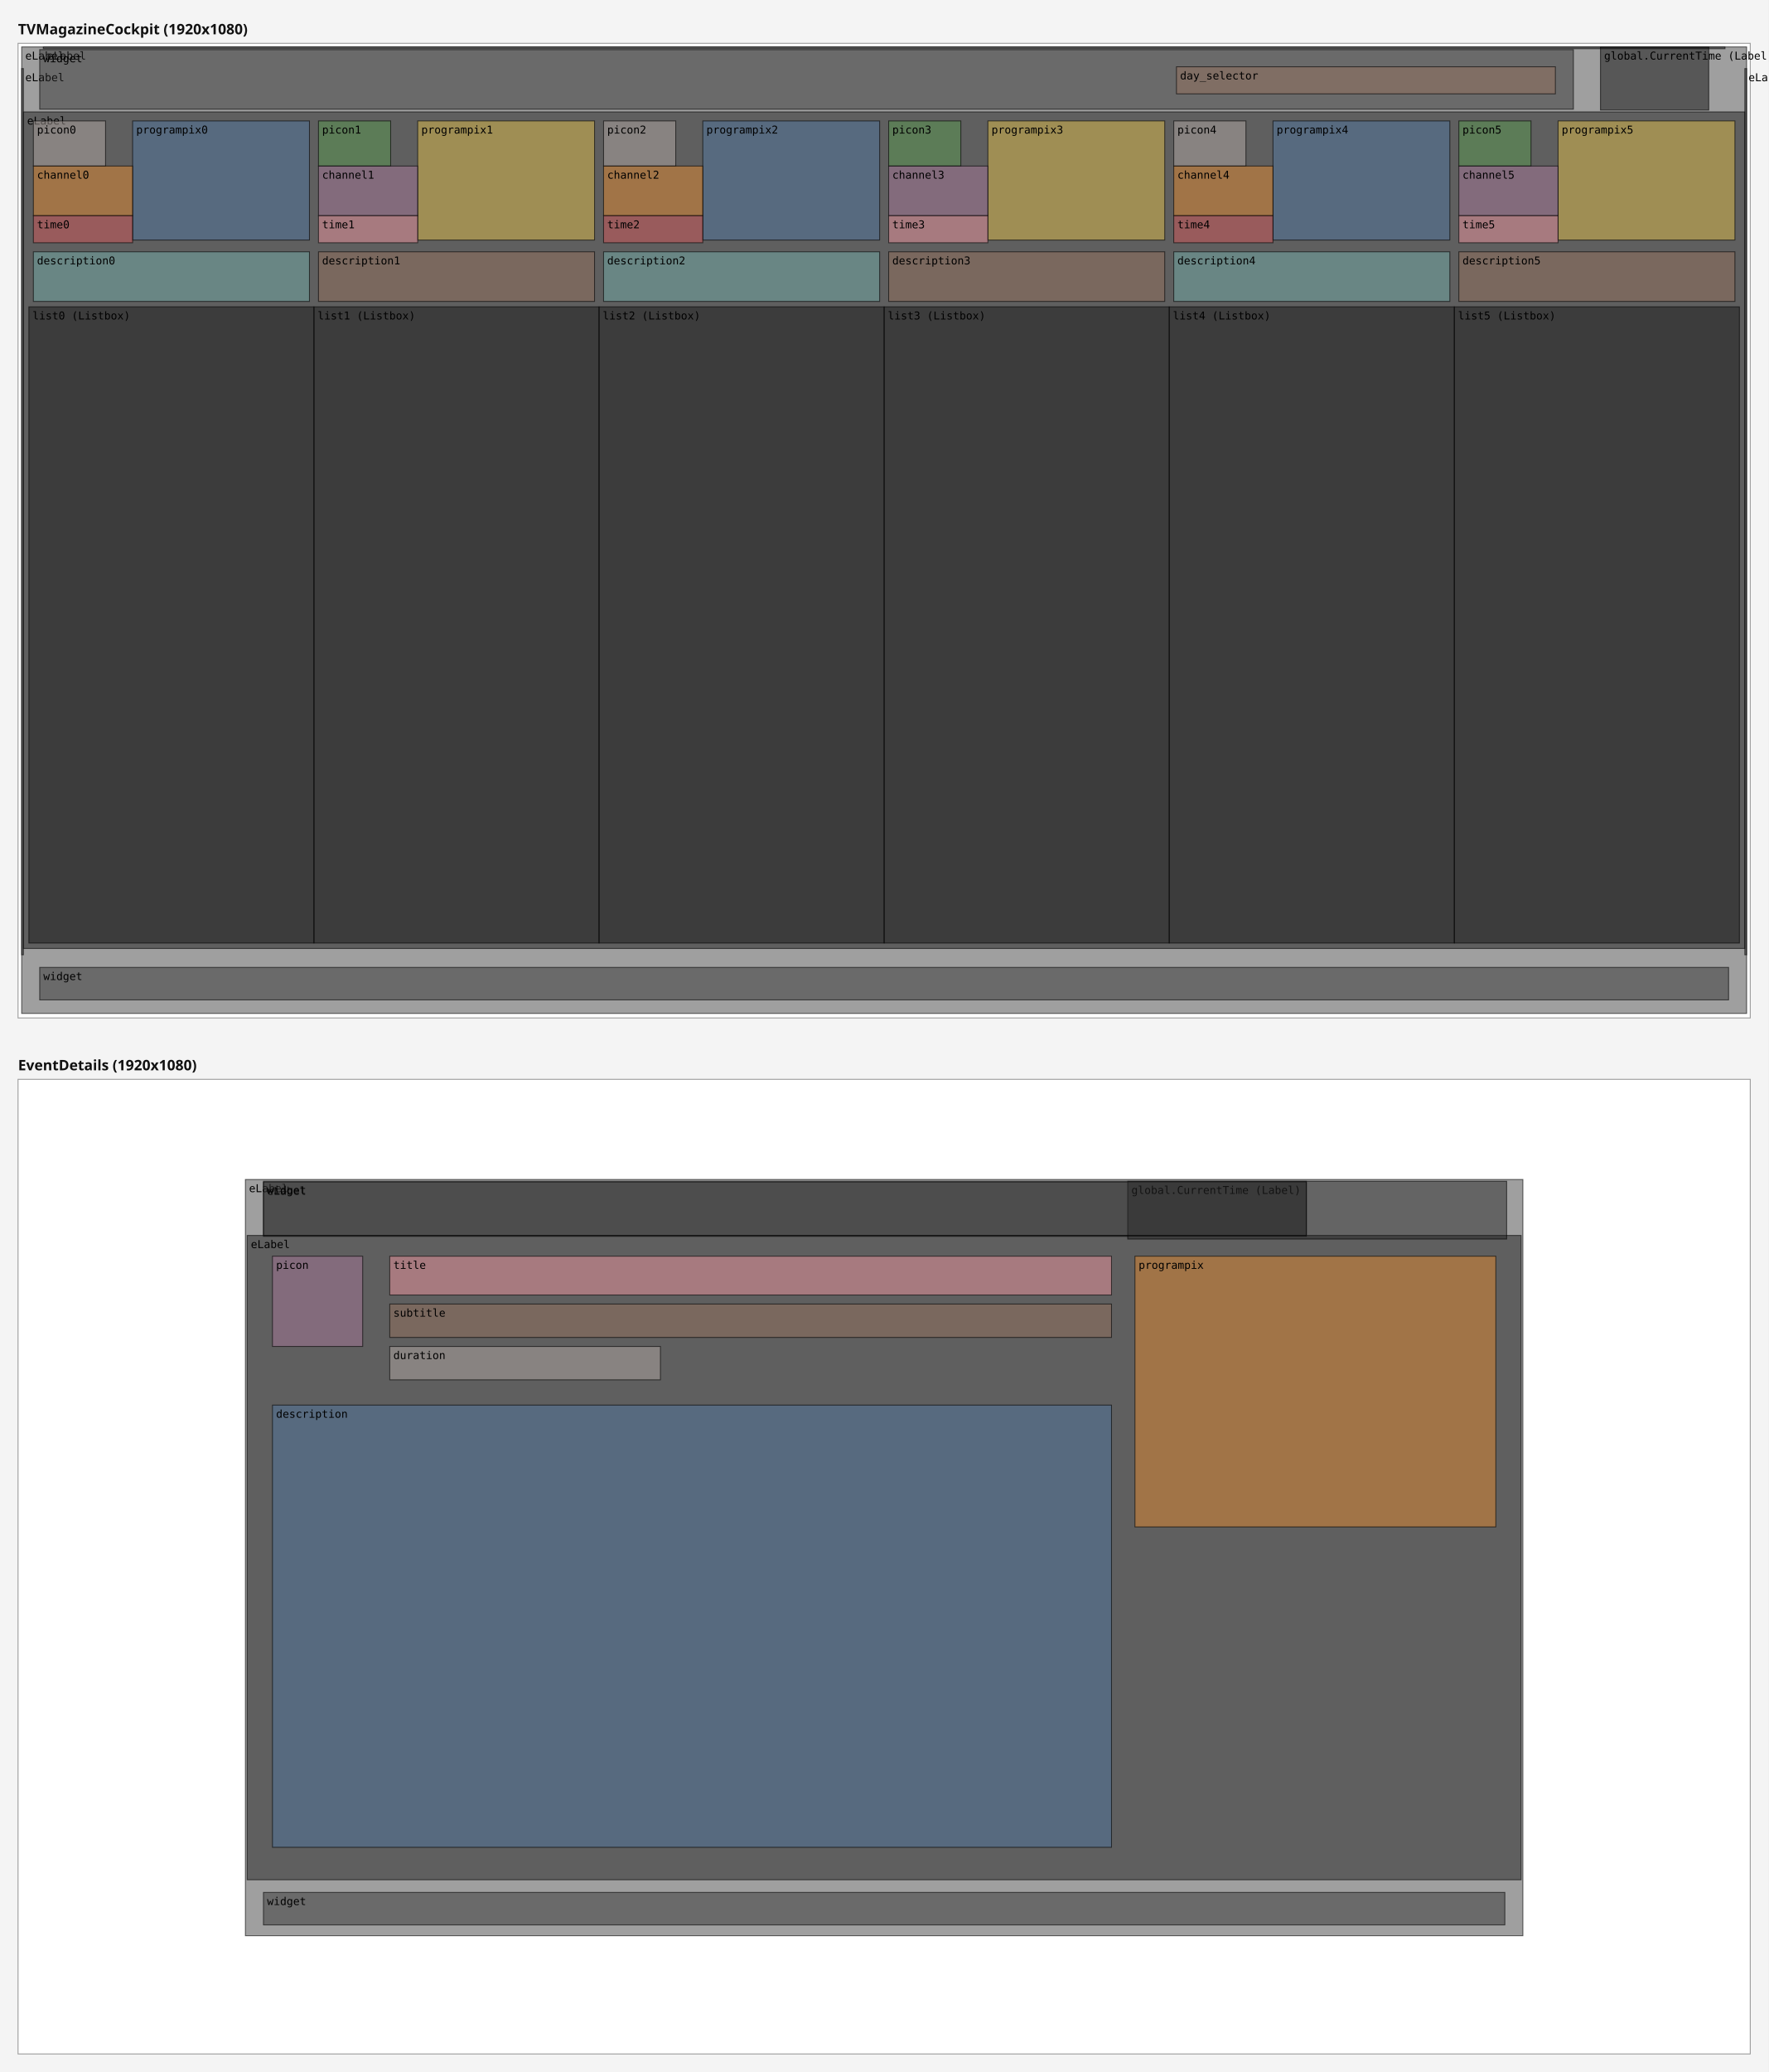
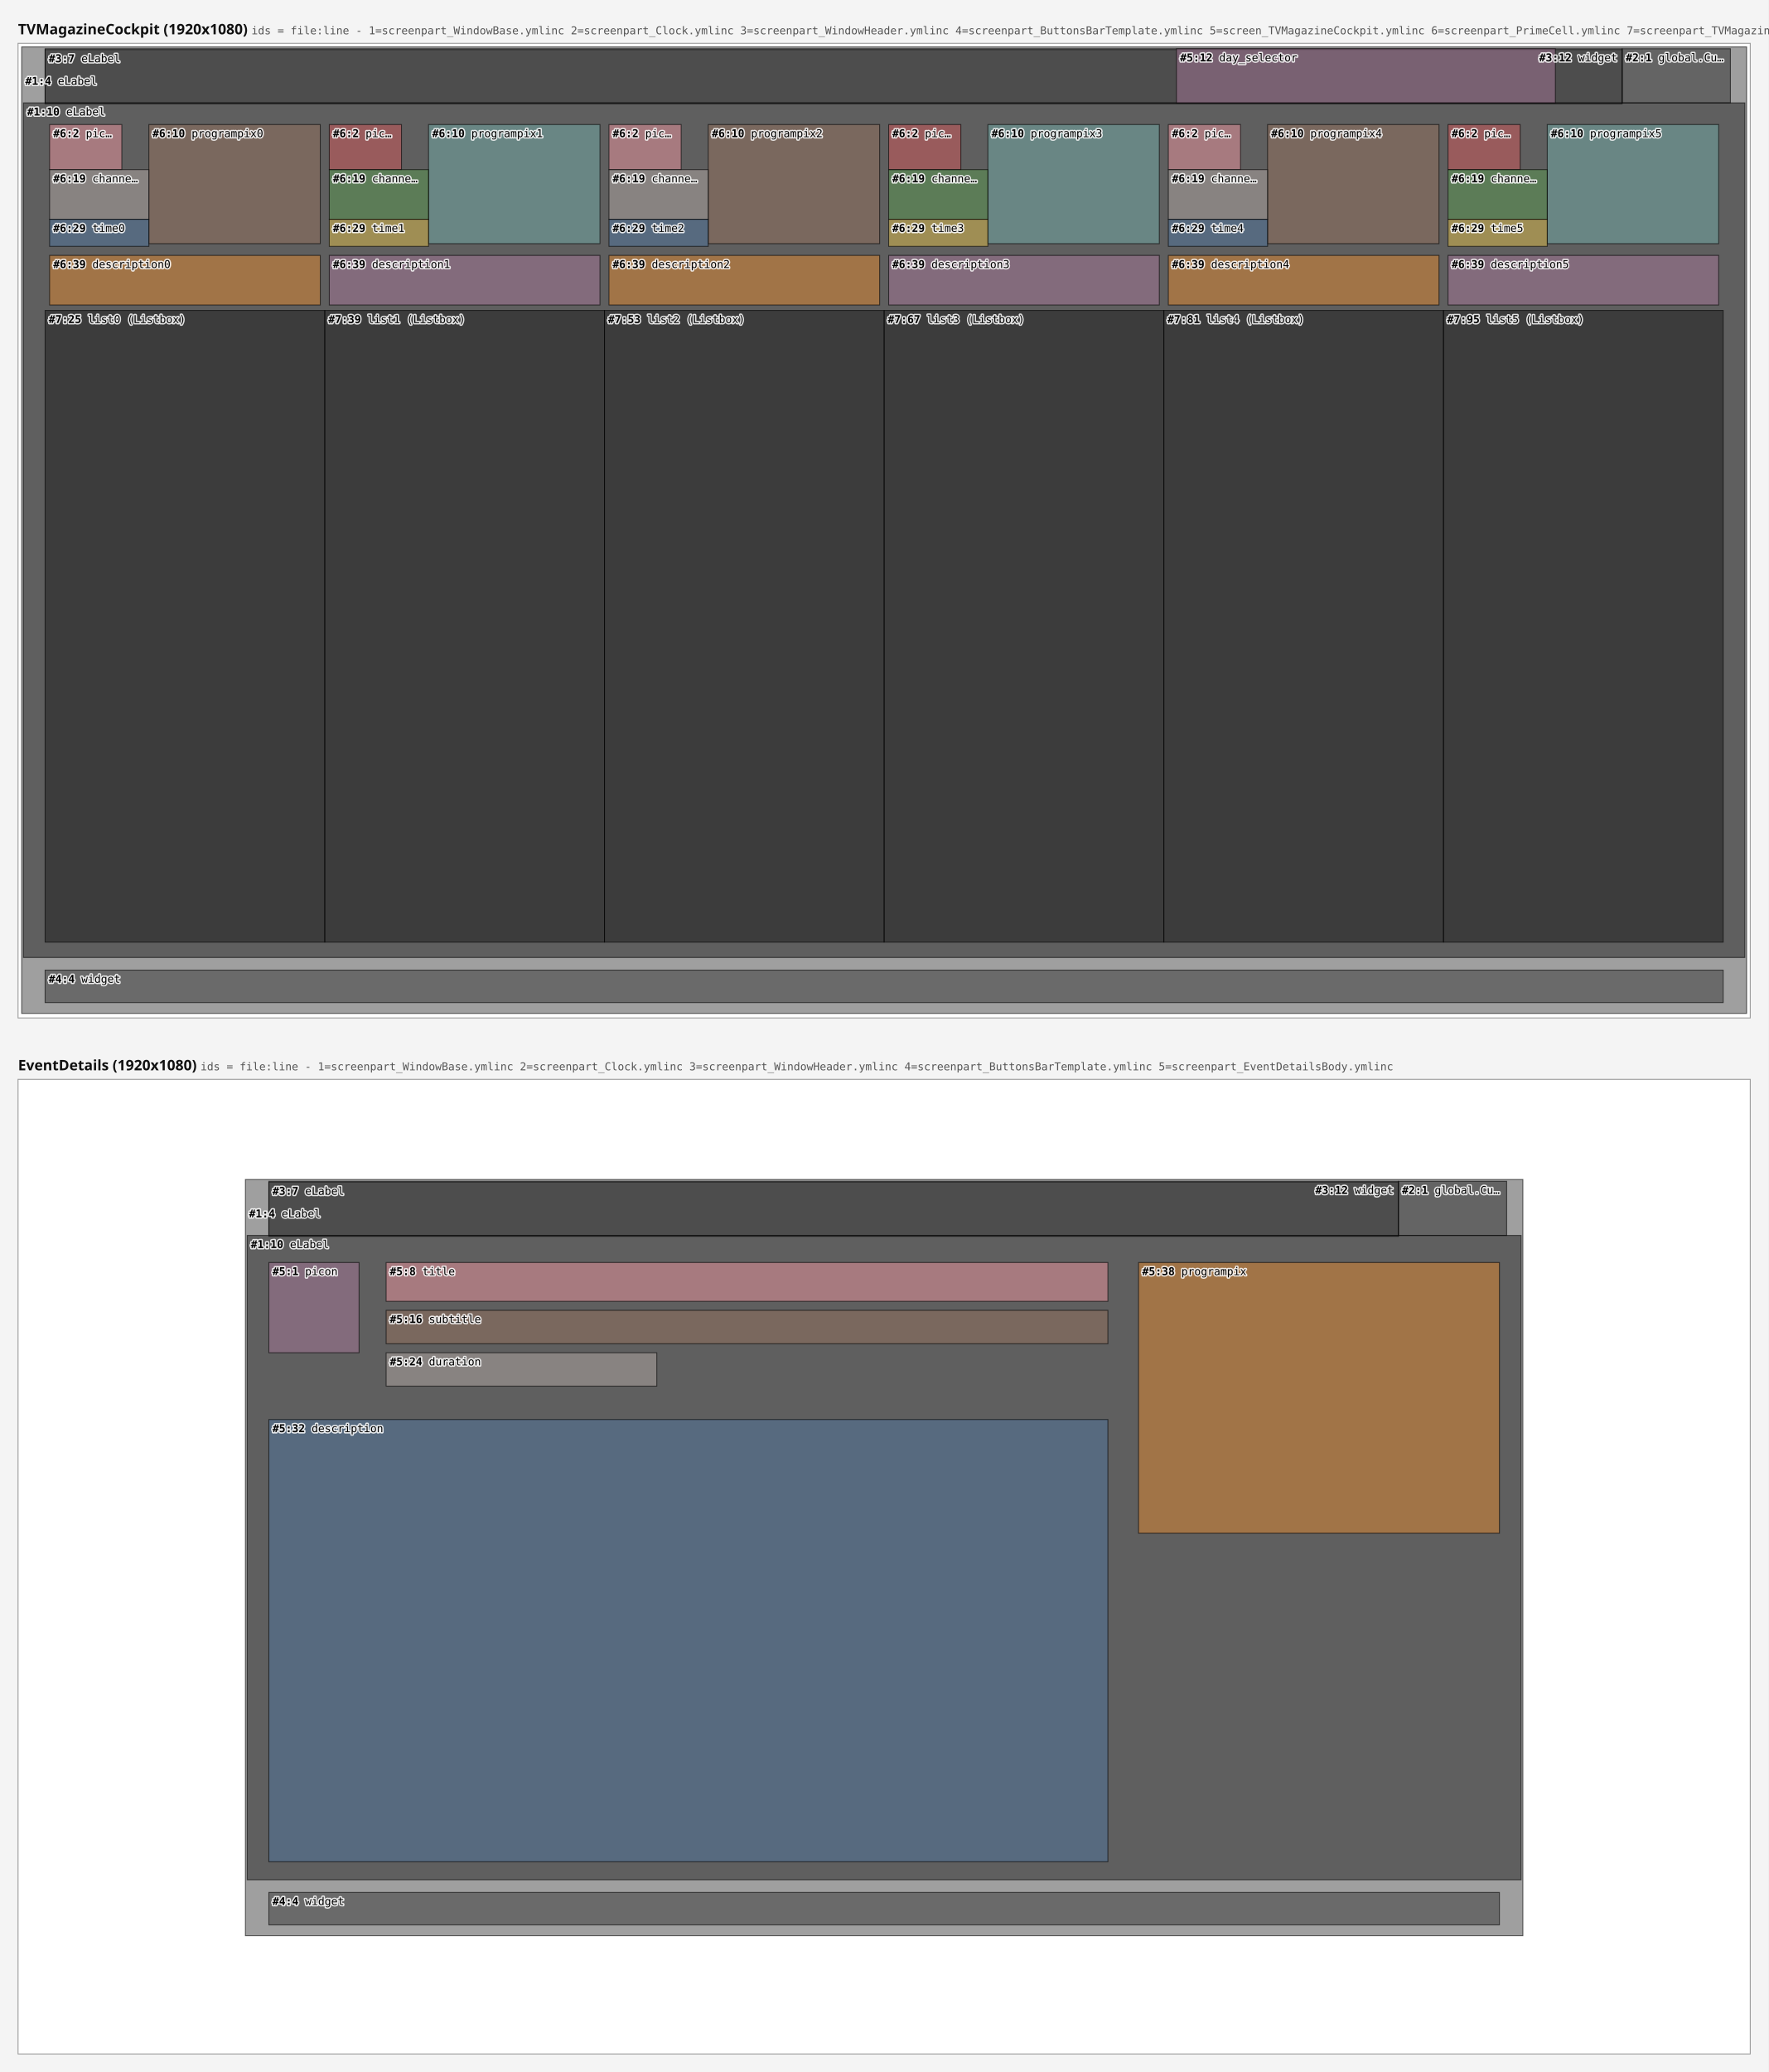
<svg xmlns="http://www.w3.org/2000/svg" width="1960" height="2296" viewBox="0 0 1960 2296">
  <rect x="0" y="0" width="1960" height="2296" fill="#f4f4f4" />
-   <text x="20" y="38" font-family="sans-serif" font-size="16" font-weight="bold" fill="#111111">TVMagazineCockpit (1920x1080)</text>
+   <text x="20" y="38" font-family="sans-serif" font-size="16" font-weight="bold" fill="#111111">TVMagazineCockpit (1920x1080) <tspan font-family="monospace" font-size="12" font-weight="normal" fill="#555555">ids = file:line - 1=screenpart_WindowBase.ymlinc  2=screenpart_Clock.ymlinc  3=screenpart_WindowHeader.ymlinc  4=screenpart_ButtonsBarTemplate.ymlinc  5=screen_TVMagazineCockpit.ymlinc  6=screenpart_PrimeCell.ymlinc  7=screenpart_TVMagazineCockpitBody.ymlinc</tspan>
+   </text>
  <g data-screen="0" transform="translate(20,48)">
    <rect x="0" y="0" width="1920" height="1080" fill="#ffffff" stroke="#999999" stroke-width="1" />
-     <g>
-       <rect data-ref="0:0" x="4" y="4" width="1912" height="1071" fill="#2c2c2c" fill-opacity="0.45" stroke="#000000" stroke-opacity="0.6" stroke-width="1" />
-       <text x="8" y="18" font-family="monospace" font-size="12" fill="#000000">eLabel</text>
-     </g>
-     <g>
-       <rect data-ref="0:1" x="6" y="76" width="1908" height="927" fill="#121212" fill-opacity="0.45" stroke="#000000" stroke-opacity="0.6" stroke-width="1" />
-       <text x="10" y="90" font-family="monospace" font-size="12" fill="#000000">eLabel</text>
-     </g>
-     <g>
-       <rect data-ref="0:2" x="28" y="4" width="1864" height="2" fill="#2c2c2c" fill-opacity="0.45" stroke="#000000" stroke-opacity="0.6" stroke-width="1" />
-       <text x="32" y="18" font-family="monospace" font-size="12" fill="#000000">eLabel</text>
-     </g>
-     <g>
-       <rect data-ref="0:3" x="4" y="28" width="2" height="982" fill="#2c2c2c" fill-opacity="0.45" stroke="#000000" stroke-opacity="0.6" stroke-width="1" />
-       <text x="8" y="42" font-family="monospace" font-size="12" fill="#000000">eLabel</text>
-     </g>
-     <g>
-       <rect data-ref="0:4" x="1914" y="28" width="2" height="982" fill="#2c2c2c" fill-opacity="0.45" stroke="#000000" stroke-opacity="0.6" stroke-width="1" />
-       <text x="1918" y="42" font-family="monospace" font-size="12" fill="#000000">eLabel</text>
-     </g>
-     <g>
-       <rect data-ref="0:5" x="24" y="7" width="1700" height="66" fill="#2c2c2c" fill-opacity="0.45" stroke="#000000" stroke-opacity="0.6" stroke-width="1" />
-       <text x="28" y="21" font-family="monospace" font-size="12" fill="#000000">widget</text>
-     </g>
-     <g>
-       <rect data-ref="0:9" x="17" y="86" width="80" height="50" fill="#bab0ac" fill-opacity="0.45" stroke="#000000" stroke-opacity="0.6" stroke-width="1" />
-       <text x="21" y="100" font-family="monospace" font-size="12" fill="#000000">picon0</text>
-     </g>
-     <g>
-       <rect data-ref="0:10" x="127" y="86" width="196" height="132" fill="#4e79a7" fill-opacity="0.45" stroke="#000000" stroke-opacity="0.6" stroke-width="1" />
-       <text x="131" y="100" font-family="monospace" font-size="12" fill="#000000">programpix0</text>
-     </g>
-     <g>
-       <rect data-ref="0:11" x="17" y="136" width="110" height="55" fill="#f28e2b" fill-opacity="0.45" stroke="#000000" stroke-opacity="0.6" stroke-width="1" />
-       <text x="21" y="150" font-family="monospace" font-size="12" fill="#000000">channel0</text>
-     </g>
-     <g>
-       <rect data-ref="0:12" x="17" y="191" width="110" height="30" fill="#e15759" fill-opacity="0.45" stroke="#000000" stroke-opacity="0.6" stroke-width="1" />
-       <text x="21" y="205" font-family="monospace" font-size="12" fill="#000000">time0</text>
-     </g>
-     <g>
-       <rect data-ref="0:13" x="17" y="231" width="306" height="55" fill="#76b7b2" fill-opacity="0.45" stroke="#000000" stroke-opacity="0.6" stroke-width="1" />
-       <text x="21" y="245" font-family="monospace" font-size="12" fill="#000000">description0</text>
-     </g>
-     <g>
-       <rect data-ref="0:14" x="333" y="86" width="80" height="50" fill="#59a14f" fill-opacity="0.45" stroke="#000000" stroke-opacity="0.6" stroke-width="1" />
-       <text x="337" y="100" font-family="monospace" font-size="12" fill="#000000">picon1</text>
-     </g>
-     <g>
-       <rect data-ref="0:15" x="443" y="86" width="196" height="132" fill="#edc948" fill-opacity="0.45" stroke="#000000" stroke-opacity="0.6" stroke-width="1" />
-       <text x="447" y="100" font-family="monospace" font-size="12" fill="#000000">programpix1</text>
-     </g>
-     <g>
-       <rect data-ref="0:16" x="333" y="136" width="110" height="55" fill="#b07aa1" fill-opacity="0.45" stroke="#000000" stroke-opacity="0.6" stroke-width="1" />
-       <text x="337" y="150" font-family="monospace" font-size="12" fill="#000000">channel1</text>
-     </g>
-     <g>
-       <rect data-ref="0:17" x="333" y="191" width="110" height="30" fill="#ff9da7" fill-opacity="0.45" stroke="#000000" stroke-opacity="0.6" stroke-width="1" />
-       <text x="337" y="205" font-family="monospace" font-size="12" fill="#000000">time1</text>
-     </g>
-     <g>
-       <rect data-ref="0:18" x="333" y="231" width="306" height="55" fill="#9c755f" fill-opacity="0.45" stroke="#000000" stroke-opacity="0.6" stroke-width="1" />
-       <text x="337" y="245" font-family="monospace" font-size="12" fill="#000000">description1</text>
-     </g>
-     <g>
-       <rect data-ref="0:19" x="649" y="86" width="80" height="50" fill="#bab0ac" fill-opacity="0.45" stroke="#000000" stroke-opacity="0.6" stroke-width="1" />
-       <text x="653" y="100" font-family="monospace" font-size="12" fill="#000000">picon2</text>
-     </g>
-     <g>
-       <rect data-ref="0:20" x="759" y="86" width="196" height="132" fill="#4e79a7" fill-opacity="0.45" stroke="#000000" stroke-opacity="0.6" stroke-width="1" />
-       <text x="763" y="100" font-family="monospace" font-size="12" fill="#000000">programpix2</text>
-     </g>
-     <g>
-       <rect data-ref="0:21" x="649" y="136" width="110" height="55" fill="#f28e2b" fill-opacity="0.45" stroke="#000000" stroke-opacity="0.6" stroke-width="1" />
-       <text x="653" y="150" font-family="monospace" font-size="12" fill="#000000">channel2</text>
-     </g>
-     <g>
-       <rect data-ref="0:22" x="649" y="191" width="110" height="30" fill="#e15759" fill-opacity="0.45" stroke="#000000" stroke-opacity="0.6" stroke-width="1" />
-       <text x="653" y="205" font-family="monospace" font-size="12" fill="#000000">time2</text>
-     </g>
-     <g>
-       <rect data-ref="0:23" x="649" y="231" width="306" height="55" fill="#76b7b2" fill-opacity="0.45" stroke="#000000" stroke-opacity="0.6" stroke-width="1" />
-       <text x="653" y="245" font-family="monospace" font-size="12" fill="#000000">description2</text>
-     </g>
-     <g>
-       <rect data-ref="0:24" x="965" y="86" width="80" height="50" fill="#59a14f" fill-opacity="0.45" stroke="#000000" stroke-opacity="0.6" stroke-width="1" />
-       <text x="969" y="100" font-family="monospace" font-size="12" fill="#000000">picon3</text>
-     </g>
-     <g>
-       <rect data-ref="0:25" x="1075" y="86" width="196" height="132" fill="#edc948" fill-opacity="0.45" stroke="#000000" stroke-opacity="0.6" stroke-width="1" />
-       <text x="1079" y="100" font-family="monospace" font-size="12" fill="#000000">programpix3</text>
-     </g>
-     <g>
-       <rect data-ref="0:26" x="965" y="136" width="110" height="55" fill="#b07aa1" fill-opacity="0.45" stroke="#000000" stroke-opacity="0.6" stroke-width="1" />
-       <text x="969" y="150" font-family="monospace" font-size="12" fill="#000000">channel3</text>
-     </g>
-     <g>
-       <rect data-ref="0:27" x="965" y="191" width="110" height="30" fill="#ff9da7" fill-opacity="0.45" stroke="#000000" stroke-opacity="0.6" stroke-width="1" />
-       <text x="969" y="205" font-family="monospace" font-size="12" fill="#000000">time3</text>
-     </g>
-     <g>
-       <rect data-ref="0:28" x="965" y="231" width="306" height="55" fill="#9c755f" fill-opacity="0.45" stroke="#000000" stroke-opacity="0.6" stroke-width="1" />
-       <text x="969" y="245" font-family="monospace" font-size="12" fill="#000000">description3</text>
-     </g>
-     <g>
-       <rect data-ref="0:29" x="1281" y="86" width="80" height="50" fill="#bab0ac" fill-opacity="0.45" stroke="#000000" stroke-opacity="0.6" stroke-width="1" />
-       <text x="1285" y="100" font-family="monospace" font-size="12" fill="#000000">picon4</text>
-     </g>
-     <g>
-       <rect data-ref="0:30" x="1391" y="86" width="196" height="132" fill="#4e79a7" fill-opacity="0.45" stroke="#000000" stroke-opacity="0.6" stroke-width="1" />
-       <text x="1395" y="100" font-family="monospace" font-size="12" fill="#000000">programpix4</text>
-     </g>
-     <g>
-       <rect data-ref="0:31" x="1281" y="136" width="110" height="55" fill="#f28e2b" fill-opacity="0.45" stroke="#000000" stroke-opacity="0.6" stroke-width="1" />
-       <text x="1285" y="150" font-family="monospace" font-size="12" fill="#000000">channel4</text>
-     </g>
-     <g>
-       <rect data-ref="0:32" x="1281" y="191" width="110" height="30" fill="#e15759" fill-opacity="0.45" stroke="#000000" stroke-opacity="0.6" stroke-width="1" />
-       <text x="1285" y="205" font-family="monospace" font-size="12" fill="#000000">time4</text>
-     </g>
-     <g>
-       <rect data-ref="0:33" x="1281" y="231" width="306" height="55" fill="#76b7b2" fill-opacity="0.45" stroke="#000000" stroke-opacity="0.6" stroke-width="1" />
-       <text x="1285" y="245" font-family="monospace" font-size="12" fill="#000000">description4</text>
-     </g>
-     <g>
-       <rect data-ref="0:34" x="1597" y="86" width="80" height="50" fill="#59a14f" fill-opacity="0.45" stroke="#000000" stroke-opacity="0.6" stroke-width="1" />
-       <text x="1601" y="100" font-family="monospace" font-size="12" fill="#000000">picon5</text>
-     </g>
-     <g>
-       <rect data-ref="0:35" x="1707" y="86" width="196" height="132" fill="#edc948" fill-opacity="0.45" stroke="#000000" stroke-opacity="0.6" stroke-width="1" />
-       <text x="1711" y="100" font-family="monospace" font-size="12" fill="#000000">programpix5</text>
-     </g>
-     <g>
-       <rect data-ref="0:36" x="1597" y="136" width="110" height="55" fill="#b07aa1" fill-opacity="0.45" stroke="#000000" stroke-opacity="0.6" stroke-width="1" />
-       <text x="1601" y="150" font-family="monospace" font-size="12" fill="#000000">channel5</text>
-     </g>
-     <g>
-       <rect data-ref="0:37" x="1597" y="191" width="110" height="30" fill="#ff9da7" fill-opacity="0.45" stroke="#000000" stroke-opacity="0.6" stroke-width="1" />
-       <text x="1601" y="205" font-family="monospace" font-size="12" fill="#000000">time5</text>
-     </g>
-     <g>
-       <rect data-ref="0:38" x="1597" y="231" width="306" height="55" fill="#9c755f" fill-opacity="0.45" stroke="#000000" stroke-opacity="0.6" stroke-width="1" />
-       <text x="1601" y="245" font-family="monospace" font-size="12" fill="#000000">description5</text>
-     </g>
-     <g>
-       <rect data-ref="0:39" x="12" y="292" width="316" height="705" fill="#121212" fill-opacity="0.45" stroke="#000000" stroke-opacity="0.6" stroke-width="1" />
-       <text x="16" y="306" font-family="monospace" font-size="12" fill="#000000">list0 (Listbox)</text>
-     </g>
-     <g>
-       <rect data-ref="0:40" x="328" y="292" width="316" height="705" fill="#121212" fill-opacity="0.45" stroke="#000000" stroke-opacity="0.6" stroke-width="1" />
-       <text x="332" y="306" font-family="monospace" font-size="12" fill="#000000">list1 (Listbox)</text>
-     </g>
-     <g>
-       <rect data-ref="0:41" x="644" y="292" width="316" height="705" fill="#121212" fill-opacity="0.45" stroke="#000000" stroke-opacity="0.6" stroke-width="1" />
-       <text x="648" y="306" font-family="monospace" font-size="12" fill="#000000">list2 (Listbox)</text>
-     </g>
-     <g>
-       <rect data-ref="0:42" x="960" y="292" width="316" height="705" fill="#121212" fill-opacity="0.45" stroke="#000000" stroke-opacity="0.6" stroke-width="1" />
-       <text x="964" y="306" font-family="monospace" font-size="12" fill="#000000">list3 (Listbox)</text>
-     </g>
-     <g>
-       <rect data-ref="0:43" x="1276" y="292" width="316" height="705" fill="#121212" fill-opacity="0.45" stroke="#000000" stroke-opacity="0.6" stroke-width="1" />
-       <text x="1280" y="306" font-family="monospace" font-size="12" fill="#000000">list4 (Listbox)</text>
-     </g>
-     <g>
-       <rect data-ref="0:44" x="1592" y="292" width="316" height="705" fill="#121212" fill-opacity="0.45" stroke="#000000" stroke-opacity="0.6" stroke-width="1" />
-       <text x="1596" y="306" font-family="monospace" font-size="12" fill="#000000">list5 (Listbox)</text>
-     </g>
-     <g>
-       <rect data-ref="0:8" x="1284" y="26" width="420" height="30" fill="#9c755f" fill-opacity="0.45" stroke="#000000" stroke-opacity="0.6" stroke-width="1" />
-       <text x="1288" y="40" font-family="monospace" font-size="12" fill="#000000">day_selector</text>
-     </g>
-     <g>
-       <rect data-ref="0:7" x="24" y="1024" width="1872" height="36" fill="#2c2c2c" fill-opacity="0.45" stroke="#000000" stroke-opacity="0.6" stroke-width="1" />
-       <text x="28" y="1038" font-family="monospace" font-size="12" fill="#000000">widget</text>
-     </g>
-     <g>
-       <rect data-ref="0:6" x="1754" y="4" width="120" height="70" fill="#000000" fill-opacity="0.45" stroke="#000000" stroke-opacity="0.6" stroke-width="1" />
-       <text x="1758" y="18" font-family="monospace" font-size="12" fill="#000000">global.CurrentTime (Label)</text>
+     <rect data-ref="0:0" data-src="screenpart_WindowBase.ymlinc:4" x="4" y="4" width="1912" height="1071" fill="#2c2c2c" fill-opacity="0.45" stroke="#000000" stroke-opacity="0.6" stroke-width="1" />
+     <rect data-ref="0:1" data-src="screenpart_WindowBase.ymlinc:10" x="6" y="66" width="1908" height="947" fill="#121212" fill-opacity="0.45" stroke="#000000" stroke-opacity="0.6" stroke-width="1" />
+     <rect data-ref="0:7" data-src="screenpart_PrimeCell.ymlinc:2" x="35" y="90" width="80" height="50" fill="#ff9da7" fill-opacity="0.45" stroke="#000000" stroke-opacity="0.6" stroke-width="1" />
+     <rect data-ref="0:8" data-src="screenpart_PrimeCell.ymlinc:10" x="145" y="90" width="190" height="132" fill="#9c755f" fill-opacity="0.45" stroke="#000000" stroke-opacity="0.6" stroke-width="1" />
+     <rect data-ref="0:9" data-src="screenpart_PrimeCell.ymlinc:19" x="35" y="140" width="110" height="55" fill="#bab0ac" fill-opacity="0.45" stroke="#000000" stroke-opacity="0.6" stroke-width="1" />
+     <rect data-ref="0:10" data-src="screenpart_PrimeCell.ymlinc:29" x="35" y="195" width="110" height="30" fill="#4e79a7" fill-opacity="0.45" stroke="#000000" stroke-opacity="0.6" stroke-width="1" />
+     <rect data-ref="0:11" data-src="screenpart_PrimeCell.ymlinc:39" x="35" y="235" width="300" height="55" fill="#f28e2b" fill-opacity="0.45" stroke="#000000" stroke-opacity="0.6" stroke-width="1" />
+     <rect data-ref="0:12" data-src="screenpart_PrimeCell.ymlinc:2" x="345" y="90" width="80" height="50" fill="#e15759" fill-opacity="0.45" stroke="#000000" stroke-opacity="0.6" stroke-width="1" />
+     <rect data-ref="0:13" data-src="screenpart_PrimeCell.ymlinc:10" x="455" y="90" width="190" height="132" fill="#76b7b2" fill-opacity="0.45" stroke="#000000" stroke-opacity="0.6" stroke-width="1" />
+     <rect data-ref="0:14" data-src="screenpart_PrimeCell.ymlinc:19" x="345" y="140" width="110" height="55" fill="#59a14f" fill-opacity="0.45" stroke="#000000" stroke-opacity="0.6" stroke-width="1" />
+     <rect data-ref="0:15" data-src="screenpart_PrimeCell.ymlinc:29" x="345" y="195" width="110" height="30" fill="#edc948" fill-opacity="0.45" stroke="#000000" stroke-opacity="0.6" stroke-width="1" />
+     <rect data-ref="0:16" data-src="screenpart_PrimeCell.ymlinc:39" x="345" y="235" width="300" height="55" fill="#b07aa1" fill-opacity="0.45" stroke="#000000" stroke-opacity="0.6" stroke-width="1" />
+     <rect data-ref="0:17" data-src="screenpart_PrimeCell.ymlinc:2" x="655" y="90" width="80" height="50" fill="#ff9da7" fill-opacity="0.45" stroke="#000000" stroke-opacity="0.6" stroke-width="1" />
+     <rect data-ref="0:18" data-src="screenpart_PrimeCell.ymlinc:10" x="765" y="90" width="190" height="132" fill="#9c755f" fill-opacity="0.45" stroke="#000000" stroke-opacity="0.6" stroke-width="1" />
+     <rect data-ref="0:19" data-src="screenpart_PrimeCell.ymlinc:19" x="655" y="140" width="110" height="55" fill="#bab0ac" fill-opacity="0.45" stroke="#000000" stroke-opacity="0.6" stroke-width="1" />
+     <rect data-ref="0:20" data-src="screenpart_PrimeCell.ymlinc:29" x="655" y="195" width="110" height="30" fill="#4e79a7" fill-opacity="0.45" stroke="#000000" stroke-opacity="0.6" stroke-width="1" />
+     <rect data-ref="0:21" data-src="screenpart_PrimeCell.ymlinc:39" x="655" y="235" width="300" height="55" fill="#f28e2b" fill-opacity="0.45" stroke="#000000" stroke-opacity="0.6" stroke-width="1" />
+     <rect data-ref="0:22" data-src="screenpart_PrimeCell.ymlinc:2" x="965" y="90" width="80" height="50" fill="#e15759" fill-opacity="0.45" stroke="#000000" stroke-opacity="0.6" stroke-width="1" />
+     <rect data-ref="0:23" data-src="screenpart_PrimeCell.ymlinc:10" x="1075" y="90" width="190" height="132" fill="#76b7b2" fill-opacity="0.45" stroke="#000000" stroke-opacity="0.6" stroke-width="1" />
+     <rect data-ref="0:24" data-src="screenpart_PrimeCell.ymlinc:19" x="965" y="140" width="110" height="55" fill="#59a14f" fill-opacity="0.45" stroke="#000000" stroke-opacity="0.6" stroke-width="1" />
+     <rect data-ref="0:25" data-src="screenpart_PrimeCell.ymlinc:29" x="965" y="195" width="110" height="30" fill="#edc948" fill-opacity="0.45" stroke="#000000" stroke-opacity="0.6" stroke-width="1" />
+     <rect data-ref="0:26" data-src="screenpart_PrimeCell.ymlinc:39" x="965" y="235" width="300" height="55" fill="#b07aa1" fill-opacity="0.45" stroke="#000000" stroke-opacity="0.6" stroke-width="1" />
+     <rect data-ref="0:27" data-src="screenpart_PrimeCell.ymlinc:2" x="1275" y="90" width="80" height="50" fill="#ff9da7" fill-opacity="0.45" stroke="#000000" stroke-opacity="0.6" stroke-width="1" />
+     <rect data-ref="0:28" data-src="screenpart_PrimeCell.ymlinc:10" x="1385" y="90" width="190" height="132" fill="#9c755f" fill-opacity="0.45" stroke="#000000" stroke-opacity="0.6" stroke-width="1" />
+     <rect data-ref="0:29" data-src="screenpart_PrimeCell.ymlinc:19" x="1275" y="140" width="110" height="55" fill="#bab0ac" fill-opacity="0.45" stroke="#000000" stroke-opacity="0.6" stroke-width="1" />
+     <rect data-ref="0:30" data-src="screenpart_PrimeCell.ymlinc:29" x="1275" y="195" width="110" height="30" fill="#4e79a7" fill-opacity="0.45" stroke="#000000" stroke-opacity="0.6" stroke-width="1" />
+     <rect data-ref="0:31" data-src="screenpart_PrimeCell.ymlinc:39" x="1275" y="235" width="300" height="55" fill="#f28e2b" fill-opacity="0.45" stroke="#000000" stroke-opacity="0.6" stroke-width="1" />
+     <rect data-ref="0:32" data-src="screenpart_PrimeCell.ymlinc:2" x="1585" y="90" width="80" height="50" fill="#e15759" fill-opacity="0.45" stroke="#000000" stroke-opacity="0.6" stroke-width="1" />
+     <rect data-ref="0:33" data-src="screenpart_PrimeCell.ymlinc:10" x="1695" y="90" width="190" height="132" fill="#76b7b2" fill-opacity="0.45" stroke="#000000" stroke-opacity="0.6" stroke-width="1" />
+     <rect data-ref="0:34" data-src="screenpart_PrimeCell.ymlinc:19" x="1585" y="140" width="110" height="55" fill="#59a14f" fill-opacity="0.45" stroke="#000000" stroke-opacity="0.6" stroke-width="1" />
+     <rect data-ref="0:35" data-src="screenpart_PrimeCell.ymlinc:29" x="1585" y="195" width="110" height="30" fill="#edc948" fill-opacity="0.45" stroke="#000000" stroke-opacity="0.6" stroke-width="1" />
+     <rect data-ref="0:36" data-src="screenpart_PrimeCell.ymlinc:39" x="1585" y="235" width="300" height="55" fill="#b07aa1" fill-opacity="0.45" stroke="#000000" stroke-opacity="0.6" stroke-width="1" />
+     <rect data-ref="0:37" data-src="screenpart_TVMagazineCockpitBody.ymlinc:25" x="30" y="296" width="310" height="700" fill="#121212" fill-opacity="0.45" stroke="#000000" stroke-opacity="0.6" stroke-width="1" />
+     <rect data-ref="0:38" data-src="screenpart_TVMagazineCockpitBody.ymlinc:39" x="340" y="296" width="310" height="700" fill="#121212" fill-opacity="0.45" stroke="#000000" stroke-opacity="0.6" stroke-width="1" />
+     <rect data-ref="0:39" data-src="screenpart_TVMagazineCockpitBody.ymlinc:53" x="650" y="296" width="310" height="700" fill="#121212" fill-opacity="0.45" stroke="#000000" stroke-opacity="0.6" stroke-width="1" />
+     <rect data-ref="0:40" data-src="screenpart_TVMagazineCockpitBody.ymlinc:67" x="960" y="296" width="310" height="700" fill="#121212" fill-opacity="0.45" stroke="#000000" stroke-opacity="0.6" stroke-width="1" />
+     <rect data-ref="0:41" data-src="screenpart_TVMagazineCockpitBody.ymlinc:81" x="1270" y="296" width="310" height="700" fill="#121212" fill-opacity="0.45" stroke="#000000" stroke-opacity="0.6" stroke-width="1" />
+     <rect data-ref="0:42" data-src="screenpart_TVMagazineCockpitBody.ymlinc:95" x="1580" y="296" width="310" height="700" fill="#121212" fill-opacity="0.45" stroke="#000000" stroke-opacity="0.6" stroke-width="1" />
+     <rect data-ref="0:5" data-src="screenpart_ButtonsBarTemplate.ymlinc:4" x="30" y="1027" width="1860" height="36" fill="#2c2c2c" fill-opacity="0.45" stroke="#000000" stroke-opacity="0.6" stroke-width="1" />
+     <rect data-ref="0:3" data-src="screenpart_WindowHeader.ymlinc:7" x="30" y="7" width="1748" height="60" fill="#2c2c2c" fill-opacity="0.45" stroke="#000000" stroke-opacity="0.6" stroke-width="1" />
+     <rect data-ref="0:2" data-src="screenpart_Clock.ymlinc:1" x="1778" y="6" width="120" height="60" fill="#1d1d1d" fill-opacity="0.45" stroke="#000000" stroke-opacity="0.6" stroke-width="1" />
+     <rect data-ref="0:4" data-src="screenpart_WindowHeader.ymlinc:12" x="30" y="6" width="1748" height="60" fill="#2c2c2c" fill-opacity="0.45" stroke="#000000" stroke-opacity="0.6" stroke-width="1" />
+     <rect data-ref="0:6" data-src="screen_TVMagazineCockpit.ymlinc:12" x="1284" y="6" width="420" height="60" fill="#b07aa1" fill-opacity="0.45" stroke="#000000" stroke-opacity="0.6" stroke-width="1" />
+     <g pointer-events="none" font-family="monospace" font-size="12" fill="#000000" stroke="#ffffff" stroke-width="3" stroke-opacity="0.85" stroke-linejoin="round" paint-order="stroke">
+       <text x="8" y="46">
+         <tspan font-weight="bold">#1:4</tspan> eLabel</text>
+       <text x="10" y="80">
+         <tspan font-weight="bold">#1:10</tspan> eLabel</text>
+       <text x="39" y="104">
+         <tspan font-weight="bold">#6:2</tspan> pic…</text>
+       <text x="149" y="104">
+         <tspan font-weight="bold">#6:10</tspan> programpix0</text>
+       <text x="39" y="154">
+         <tspan font-weight="bold">#6:19</tspan> channe…</text>
+       <text x="39" y="209">
+         <tspan font-weight="bold">#6:29</tspan> time0</text>
+       <text x="39" y="249">
+         <tspan font-weight="bold">#6:39</tspan> description0</text>
+       <text x="349" y="104">
+         <tspan font-weight="bold">#6:2</tspan> pic…</text>
+       <text x="459" y="104">
+         <tspan font-weight="bold">#6:10</tspan> programpix1</text>
+       <text x="349" y="154">
+         <tspan font-weight="bold">#6:19</tspan> channe…</text>
+       <text x="349" y="209">
+         <tspan font-weight="bold">#6:29</tspan> time1</text>
+       <text x="349" y="249">
+         <tspan font-weight="bold">#6:39</tspan> description1</text>
+       <text x="659" y="104">
+         <tspan font-weight="bold">#6:2</tspan> pic…</text>
+       <text x="769" y="104">
+         <tspan font-weight="bold">#6:10</tspan> programpix2</text>
+       <text x="659" y="154">
+         <tspan font-weight="bold">#6:19</tspan> channe…</text>
+       <text x="659" y="209">
+         <tspan font-weight="bold">#6:29</tspan> time2</text>
+       <text x="659" y="249">
+         <tspan font-weight="bold">#6:39</tspan> description2</text>
+       <text x="969" y="104">
+         <tspan font-weight="bold">#6:2</tspan> pic…</text>
+       <text x="1079" y="104">
+         <tspan font-weight="bold">#6:10</tspan> programpix3</text>
+       <text x="969" y="154">
+         <tspan font-weight="bold">#6:19</tspan> channe…</text>
+       <text x="969" y="209">
+         <tspan font-weight="bold">#6:29</tspan> time3</text>
+       <text x="969" y="249">
+         <tspan font-weight="bold">#6:39</tspan> description3</text>
+       <text x="1279" y="104">
+         <tspan font-weight="bold">#6:2</tspan> pic…</text>
+       <text x="1389" y="104">
+         <tspan font-weight="bold">#6:10</tspan> programpix4</text>
+       <text x="1279" y="154">
+         <tspan font-weight="bold">#6:19</tspan> channe…</text>
+       <text x="1279" y="209">
+         <tspan font-weight="bold">#6:29</tspan> time4</text>
+       <text x="1279" y="249">
+         <tspan font-weight="bold">#6:39</tspan> description4</text>
+       <text x="1589" y="104">
+         <tspan font-weight="bold">#6:2</tspan> pic…</text>
+       <text x="1699" y="104">
+         <tspan font-weight="bold">#6:10</tspan> programpix5</text>
+       <text x="1589" y="154">
+         <tspan font-weight="bold">#6:19</tspan> channe…</text>
+       <text x="1589" y="209">
+         <tspan font-weight="bold">#6:29</tspan> time5</text>
+       <text x="1589" y="249">
+         <tspan font-weight="bold">#6:39</tspan> description5</text>
+       <text x="34" y="310">
+         <tspan font-weight="bold">#7:25</tspan> list0 (Listbox)</text>
+       <text x="344" y="310">
+         <tspan font-weight="bold">#7:39</tspan> list1 (Listbox)</text>
+       <text x="654" y="310">
+         <tspan font-weight="bold">#7:53</tspan> list2 (Listbox)</text>
+       <text x="964" y="310">
+         <tspan font-weight="bold">#7:67</tspan> list3 (Listbox)</text>
+       <text x="1274" y="310">
+         <tspan font-weight="bold">#7:81</tspan> list4 (Listbox)</text>
+       <text x="1584" y="310">
+         <tspan font-weight="bold">#7:95</tspan> list5 (Listbox)</text>
+       <text x="34" y="1041">
+         <tspan font-weight="bold">#4:4</tspan> widget</text>
+       <text x="34" y="21">
+         <tspan font-weight="bold">#3:7</tspan> eLabel</text>
+       <text x="1782" y="20">
+         <tspan font-weight="bold">#2:1</tspan> global.Cu…</text>
+       <text x="1686" y="20">
+         <tspan font-weight="bold">#3:12</tspan> widget</text>
+       <text x="1288" y="20">
+         <tspan font-weight="bold">#5:12</tspan> day_selector</text>
    </g>
  </g>
-   <text x="20" y="1186" font-family="sans-serif" font-size="16" font-weight="bold" fill="#111111">EventDetails (1920x1080)</text>
+   <text x="20" y="1186" font-family="sans-serif" font-size="16" font-weight="bold" fill="#111111">EventDetails (1920x1080) <tspan font-family="monospace" font-size="12" font-weight="normal" fill="#555555">ids = file:line - 1=screenpart_WindowBase.ymlinc  2=screenpart_Clock.ymlinc  3=screenpart_WindowHeader.ymlinc  4=screenpart_ButtonsBarTemplate.ymlinc  5=screenpart_EventDetailsBody.ymlinc</tspan>
+   </text>
  <g data-screen="1" transform="translate(20,1196)">
    <rect x="0" y="0" width="1920" height="1080" fill="#ffffff" stroke="#999999" stroke-width="1" />
-     <g>
-       <rect data-ref="1:0" x="252" y="111" width="1416" height="838" fill="#2c2c2c" fill-opacity="0.45" stroke="#000000" stroke-opacity="0.6" stroke-width="1" />
-       <text x="256" y="125" font-family="monospace" font-size="12" fill="#000000">eLabel</text>
-     </g>
-     <g>
-       <rect data-ref="1:1" x="254" y="173" width="1412" height="714" fill="#121212" fill-opacity="0.45" stroke="#000000" stroke-opacity="0.6" stroke-width="1" />
-       <text x="258" y="187" font-family="monospace" font-size="12" fill="#000000">eLabel</text>
-     </g>
-     <g>
-       <rect data-ref="1:6" x="282" y="196" width="100" height="100" fill="#b07aa1" fill-opacity="0.45" stroke="#000000" stroke-opacity="0.6" stroke-width="1" />
-       <text x="286" y="210" font-family="monospace" font-size="12" fill="#000000">picon</text>
-     </g>
-     <g>
-       <rect data-ref="1:10" x="282" y="361" width="930" height="490" fill="#4e79a7" fill-opacity="0.45" stroke="#000000" stroke-opacity="0.6" stroke-width="1" />
-       <text x="286" y="375" font-family="monospace" font-size="12" fill="#000000">description</text>
-     </g>
-     <g>
-       <rect data-ref="1:11" x="1238" y="196" width="400" height="300" fill="#f28e2b" fill-opacity="0.45" stroke="#000000" stroke-opacity="0.6" stroke-width="1" />
-       <text x="1242" y="210" font-family="monospace" font-size="12" fill="#000000">programpix</text>
-     </g>
-     <g>
-       <rect data-ref="1:7" x="412" y="196" width="800" height="43" fill="#ff9da7" fill-opacity="0.45" stroke="#000000" stroke-opacity="0.6" stroke-width="1" />
-       <text x="416" y="210" font-family="monospace" font-size="12" fill="#000000">title</text>
-     </g>
-     <g>
-       <rect data-ref="1:8" x="412" y="249" width="800" height="37" fill="#9c755f" fill-opacity="0.45" stroke="#000000" stroke-opacity="0.6" stroke-width="1" />
-       <text x="416" y="263" font-family="monospace" font-size="12" fill="#000000">subtitle</text>
-     </g>
-     <g>
-       <rect data-ref="1:9" x="412" y="296" width="300" height="37" fill="#bab0ac" fill-opacity="0.45" stroke="#000000" stroke-opacity="0.6" stroke-width="1" />
-       <text x="416" y="310" font-family="monospace" font-size="12" fill="#000000">duration</text>
-     </g>
-     <g>
-       <rect data-ref="1:2" x="272" y="901" width="1376" height="36" fill="#2c2c2c" fill-opacity="0.45" stroke="#000000" stroke-opacity="0.6" stroke-width="1" />
-       <text x="276" y="915" font-family="monospace" font-size="12" fill="#000000">widget</text>
-     </g>
-     <g>
-       <rect data-ref="1:4" x="272" y="114" width="1156" height="60" fill="#2c2c2c" fill-opacity="0.45" stroke="#000000" stroke-opacity="0.6" stroke-width="1" />
-       <text x="276" y="128" font-family="monospace" font-size="12" fill="#000000">eLabel</text>
-     </g>
-     <g>
-       <rect data-ref="1:3" x="1230" y="113" width="420" height="64" fill="#1d1d1d" fill-opacity="0.45" stroke="#000000" stroke-opacity="0.6" stroke-width="1" />
-       <text x="1234" y="127" font-family="monospace" font-size="12" fill="#000000">global.CurrentTime (Label)</text>
-     </g>
-     <g>
-       <rect data-ref="1:5" x="272" y="113" width="1156" height="60" fill="#2c2c2c" fill-opacity="0.45" stroke="#000000" stroke-opacity="0.6" stroke-width="1" />
-       <text x="276" y="127" font-family="monospace" font-size="12" fill="#000000">widget</text>
+     <rect data-ref="1:0" data-src="screenpart_WindowBase.ymlinc:4" x="252" y="111" width="1416" height="838" fill="#2c2c2c" fill-opacity="0.45" stroke="#000000" stroke-opacity="0.6" stroke-width="1" />
+     <rect data-ref="1:1" data-src="screenpart_WindowBase.ymlinc:10" x="254" y="173" width="1412" height="714" fill="#121212" fill-opacity="0.45" stroke="#000000" stroke-opacity="0.6" stroke-width="1" />
+     <rect data-ref="1:6" data-src="screenpart_EventDetailsBody.ymlinc:1" x="278" y="203" width="100" height="100" fill="#b07aa1" fill-opacity="0.45" stroke="#000000" stroke-opacity="0.6" stroke-width="1" />
+     <rect data-ref="1:10" data-src="screenpart_EventDetailsBody.ymlinc:32" x="278" y="377" width="930" height="490" fill="#4e79a7" fill-opacity="0.45" stroke="#000000" stroke-opacity="0.6" stroke-width="1" />
+     <rect data-ref="1:11" data-src="screenpart_EventDetailsBody.ymlinc:38" x="1242" y="203" width="400" height="300" fill="#f28e2b" fill-opacity="0.45" stroke="#000000" stroke-opacity="0.6" stroke-width="1" />
+     <rect data-ref="1:7" data-src="screenpart_EventDetailsBody.ymlinc:8" x="408" y="203" width="800" height="43" fill="#ff9da7" fill-opacity="0.45" stroke="#000000" stroke-opacity="0.6" stroke-width="1" />
+     <rect data-ref="1:8" data-src="screenpart_EventDetailsBody.ymlinc:16" x="408" y="256" width="800" height="37" fill="#9c755f" fill-opacity="0.45" stroke="#000000" stroke-opacity="0.6" stroke-width="1" />
+     <rect data-ref="1:9" data-src="screenpart_EventDetailsBody.ymlinc:24" x="408" y="303" width="300" height="37" fill="#bab0ac" fill-opacity="0.45" stroke="#000000" stroke-opacity="0.6" stroke-width="1" />
+     <rect data-ref="1:5" data-src="screenpart_ButtonsBarTemplate.ymlinc:4" x="278" y="901" width="1364" height="36" fill="#2c2c2c" fill-opacity="0.45" stroke="#000000" stroke-opacity="0.6" stroke-width="1" />
+     <rect data-ref="1:3" data-src="screenpart_WindowHeader.ymlinc:7" x="278" y="114" width="1252" height="60" fill="#2c2c2c" fill-opacity="0.45" stroke="#000000" stroke-opacity="0.6" stroke-width="1" />
+     <rect data-ref="1:2" data-src="screenpart_Clock.ymlinc:1" x="1530" y="113" width="120" height="60" fill="#1d1d1d" fill-opacity="0.45" stroke="#000000" stroke-opacity="0.6" stroke-width="1" />
+     <rect data-ref="1:4" data-src="screenpart_WindowHeader.ymlinc:12" x="278" y="113" width="1252" height="60" fill="#2c2c2c" fill-opacity="0.45" stroke="#000000" stroke-opacity="0.6" stroke-width="1" />
+     <g pointer-events="none" font-family="monospace" font-size="12" fill="#000000" stroke="#ffffff" stroke-width="3" stroke-opacity="0.85" stroke-linejoin="round" paint-order="stroke">
+       <text x="256" y="153">
+         <tspan font-weight="bold">#1:4</tspan> eLabel</text>
+       <text x="258" y="187">
+         <tspan font-weight="bold">#1:10</tspan> eLabel</text>
+       <text x="282" y="217">
+         <tspan font-weight="bold">#5:1</tspan> picon</text>
+       <text x="282" y="391">
+         <tspan font-weight="bold">#5:32</tspan> description</text>
+       <text x="1246" y="217">
+         <tspan font-weight="bold">#5:38</tspan> programpix</text>
+       <text x="412" y="217">
+         <tspan font-weight="bold">#5:8</tspan> title</text>
+       <text x="412" y="270">
+         <tspan font-weight="bold">#5:16</tspan> subtitle</text>
+       <text x="412" y="317">
+         <tspan font-weight="bold">#5:24</tspan> duration</text>
+       <text x="282" y="915">
+         <tspan font-weight="bold">#4:4</tspan> widget</text>
+       <text x="282" y="128">
+         <tspan font-weight="bold">#3:7</tspan> eLabel</text>
+       <text x="1534" y="127">
+         <tspan font-weight="bold">#2:1</tspan> global.Cu…</text>
+       <text x="1438" y="127">
+         <tspan font-weight="bold">#3:12</tspan> widget</text>
    </g>
  </g>
</svg>
